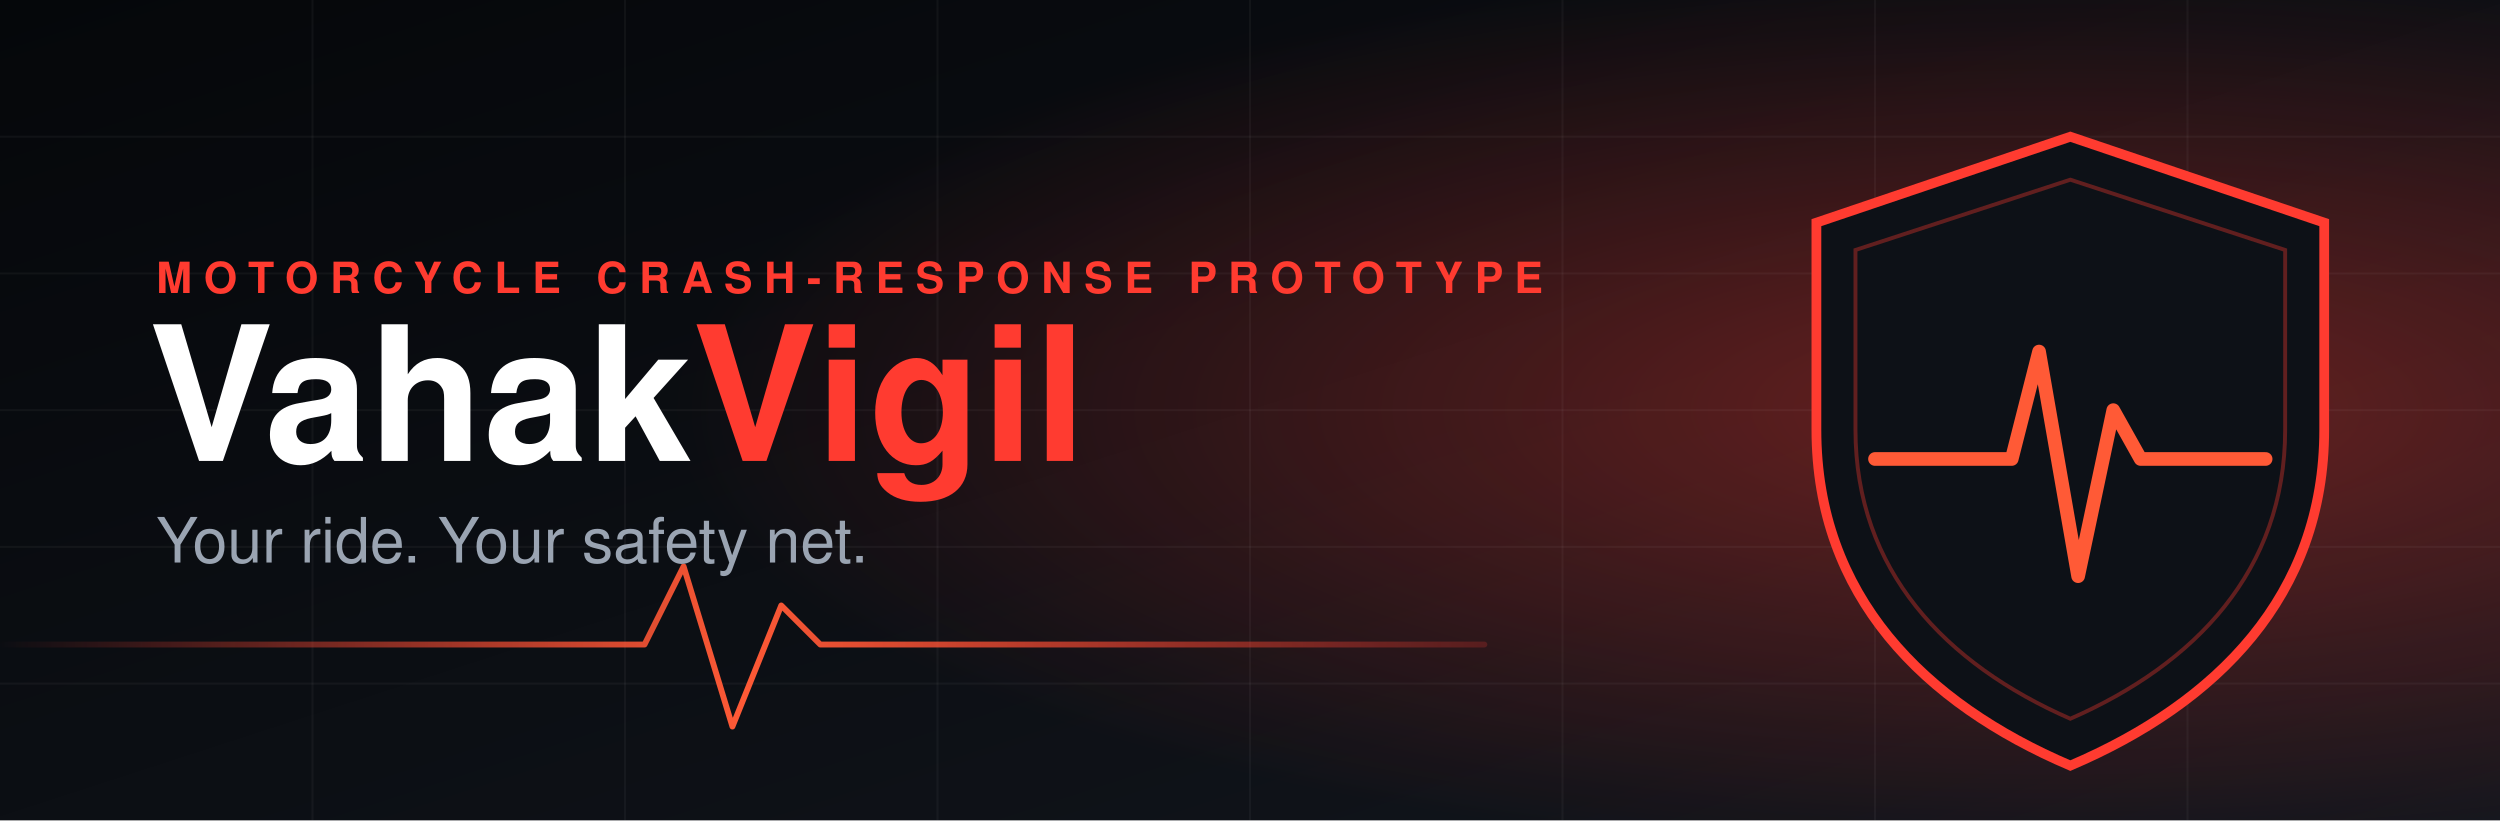
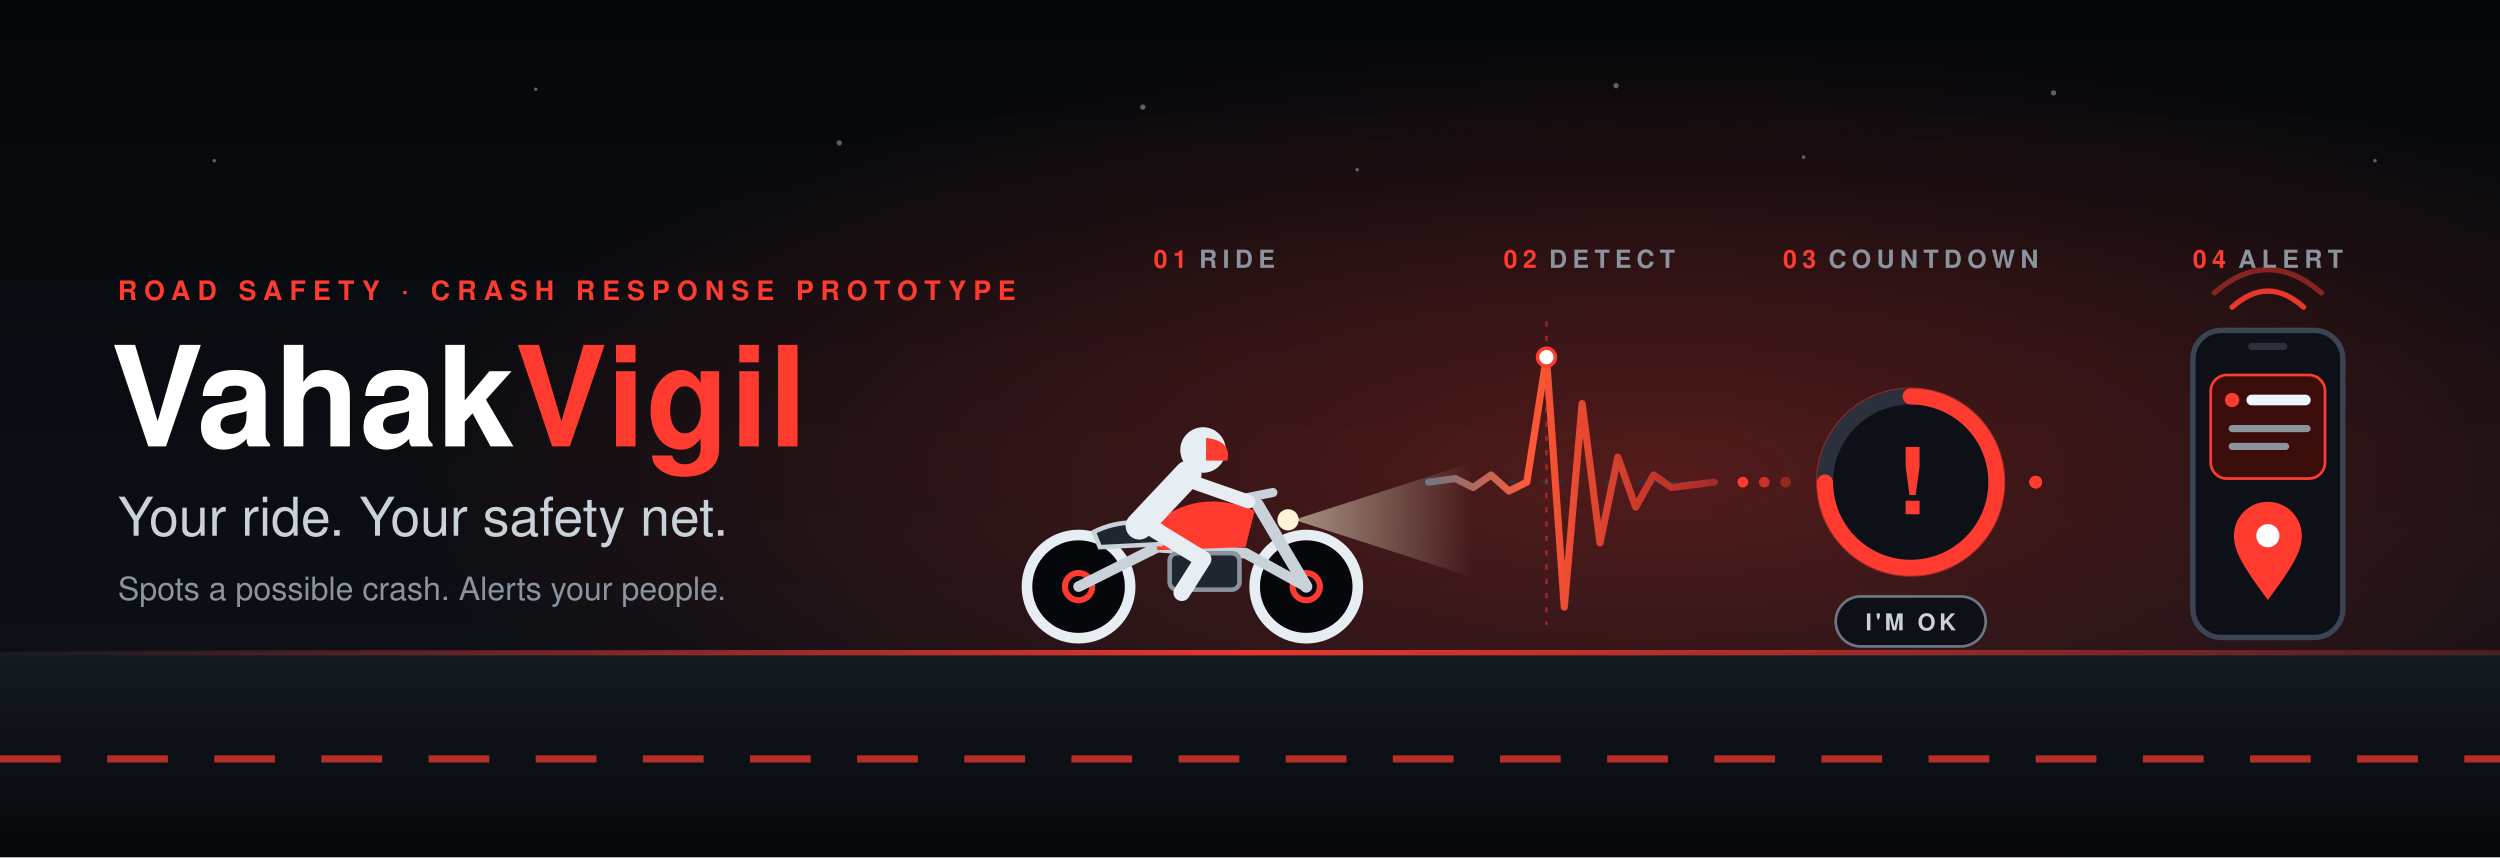
- <svg xmlns="http://www.w3.org/2000/svg" viewBox="0 0 1280 420" width="1280" height="420" role="img" aria-labelledby="t d">
+ <svg xmlns="http://www.w3.org/2000/svg" viewBox="0 0 1400 480" width="1400" height="480" role="img" aria-labelledby="t d">
  <defs>
-     <linearGradient id="bg" x1="0" y1="0" x2="1" y2="1">
+     <linearGradient id="bg" x1="0" y1="0" x2="0" y2="1">
      <stop offset="0" stop-color="#05070A" />
-       <stop offset="1" stop-color="#12161D" />
+       <stop offset="1" stop-color="#0E1218" />
    </linearGradient>
-     <radialGradient id="glow" cx="0.82" cy="0.5" r="0.55">
-       <stop offset="0" stop-color="#FF3B30" stop-opacity="0.38" />
+     <radialGradient id="glow" cx="0.66" cy="0.55" r="0.5">
+       <stop offset="0" stop-color="#FF3B30" stop-opacity="0.30" />
      <stop offset="1" stop-color="#FF3B30" stop-opacity="0" />
    </radialGradient>
-     <linearGradient id="pulse" x1="0" y1="0" x2="1" y2="0">
+     <linearGradient id="beam" x1="0" y1="0" x2="1" y2="0">
+       <stop offset="0" stop-color="#FFF4D6" stop-opacity="0.55" />
+       <stop offset="1" stop-color="#FFF4D6" stop-opacity="0" />
+     </linearGradient>
+     <linearGradient id="wave" x1="0" y1="0" x2="1" y2="0">
+       <stop offset="0" stop-color="#6E7681" />
+       <stop offset="0.35" stop-color="#FF5A36" />
+       <stop offset="1" stop-color="#FF3B30" stop-opacity="0.5" />
+     </linearGradient>
+     <linearGradient id="road" x1="0" y1="0" x2="0" y2="1">
+       <stop offset="0" stop-color="#151A22" />
+       <stop offset="1" stop-color="#05070A" />
+     </linearGradient>
+     <linearGradient id="edge" x1="0" y1="0" x2="1" y2="0">
      <stop offset="0" stop-color="#FF3B30" stop-opacity="0" />
-       <stop offset="0.5" stop-color="#FF5A36" />
+       <stop offset="0.5" stop-color="#FF3B30" stop-opacity="0.9" />
      <stop offset="1" stop-color="#FF3B30" stop-opacity="0.2" />
    </linearGradient>
  </defs>
-   <rect width="1280" height="420" fill="url(#bg)" />
-   <rect width="1280" height="420" fill="url(#glow)" />
-   <g stroke="#FFFFFF" stroke-opacity="0.04">
-     <path d="M0 70H1280M0 140H1280M0 210H1280M0 280H1280M0 350H1280" />
-     <path d="M160 0V420M320 0V420M480 0V420M640 0V420M800 0V420M960 0V420M1120 0V420" />
+   <rect width="1400" height="480" fill="url(#bg)" />
+   <rect width="1400" height="480" fill="url(#glow)" />
+   <g fill="#FFFFFF" opacity="0.35">
+     <circle cx="640" cy="60" r="1.5" />
+     <circle cx="760" cy="95" r="1" />
+     <circle cx="905" cy="48" r="1.5" />
+     <circle cx="1010" cy="88" r="1" />
+     <circle cx="1150" cy="52" r="1.5" />
+     <circle cx="1330" cy="90" r="1" />
+     <circle cx="300" cy="50" r="1" />
+     <circle cx="470" cy="80" r="1.5" />
+     <circle cx="120" cy="90" r="1" />
  </g>
-   <g transform="translate(930 70)">
-     <path d="M130 0 L260 44 V150 C260 235 205 290 130 322 C55 290 0 235 0 150 V44 Z" fill="#0D1117" stroke="#FF3B30" stroke-width="5" />
-     <path d="M130 22 L240 58 V150 C240 222 194 270 130 298 C66 270 20 222 20 150 V58 Z" fill="none" stroke="#FF3B30" stroke-opacity="0.35" stroke-width="2" />
-     <polyline points="30,165 80,165 100,165 114,110 134,225 152,140 166,165 230,165" fill="none" stroke="#FF5A36" stroke-width="7" stroke-linecap="round" stroke-linejoin="round" />
+   <rect x="0" y="365" width="1400" height="115" fill="url(#road)" />
+   <rect x="0" y="364" width="1400" height="3" fill="url(#edge)" />
+   <line x1="0" y1="425" x2="1400" y2="425" stroke="#FF3B30" stroke-opacity="0.7" stroke-width="4" stroke-dasharray="34 26">
+     <animate attributeName="stroke-dashoffset" from="0" to="-60" dur="1.2s" repeatCount="indefinite" />
+   </line>
+   <g font-family="'Segoe UI', -apple-system, Helvetica, Arial, sans-serif">
+     <text x="66" y="168" font-size="15" font-weight="700" letter-spacing="4" fill="#FF3B30">ROAD SAFETY  ·  CRASH RESPONSE PROTOTYPE</text>
+     <text x="62" y="250" font-size="78" font-weight="800" fill="#FFFFFF">Vahak<tspan fill="#FF3B30">Vigil</tspan>
+     </text>
+     <text x="66" y="300" font-size="30" font-weight="500" fill="#C9D1D9">Your ride. Your safety net.</text>
+     <text x="66" y="336" font-size="18" fill="#8B949E">Spots a possible crash. Alerts your people.</text>
  </g>
-   <path d="M0 330 H300 L330 330 L350 290 L375 372 L400 310 L420 330 H760" fill="none" stroke="url(#pulse)" stroke-width="3" stroke-linecap="round" stroke-linejoin="round" />
-   <text x="80" y="150" font-family="'Segoe UI', Helvetica, Arial, sans-serif" font-size="22" font-weight="600" letter-spacing="6" fill="#FF3B30">MOTORCYCLE CRASH-RESPONSE PROTOTYPE</text>
-   <text x="76" y="236" font-family="'Segoe UI', Helvetica, Arial, sans-serif" font-size="96" font-weight="800" fill="#FFFFFF">Vahak<tspan fill="#FF3B30">Vigil</tspan>
-   </text>
-   <text x="80" y="288" font-family="'Segoe UI', Helvetica, Arial, sans-serif" font-size="32" fill="#9AA4B2">Your ride. Your safety net.</text>
+   <g font-family="'Segoe UI', -apple-system, Helvetica, Arial, sans-serif" font-size="14" font-weight="700" letter-spacing="3" fill="#8B949E" text-anchor="middle">
+     <text x="680" y="150">
+       <tspan fill="#FF3B30">01</tspan> RIDE</text>
+     <text x="890" y="150">
+       <tspan fill="#FF3B30">02</tspan> DETECT</text>
+     <text x="1070" y="150">
+       <tspan fill="#FF3B30">03</tspan> COUNTDOWN</text>
+     <text x="1270" y="150">
+       <tspan fill="#FF3B30">04</tspan> ALERT</text>
+   </g>
+   <g transform="translate(570 235) scale(0.85)">
+     <polygon points="182,66 300,28 300,104" fill="url(#beam)" />
+     <circle cx="40" cy="110" r="34" fill="#05070A" stroke="#E6EDF3" stroke-width="7" />
+     <circle cx="190" cy="110" r="34" fill="#05070A" stroke="#E6EDF3" stroke-width="7" />
+     <circle cx="40" cy="110" r="9" fill="none" stroke="#FF3B30" stroke-width="4" />
+     <circle cx="190" cy="110" r="9" fill="none" stroke="#FF3B30" stroke-width="4" />
+     <g fill="none" stroke="#C9D1D9" stroke-linecap="round" stroke-linejoin="round">
+       <path d="M40 110 L92 84 L150 88 L190 110" stroke-width="7" />
+       <path d="M158 56 L190 110" stroke-width="8" />
+       <path d="M148 52 L168 48" stroke-width="6" />
+     </g>
+     <rect x="100" y="88" width="46" height="24" rx="5" fill="#1F2630" stroke="#8B949E" stroke-width="3" />
+     <path d="M88 70 Q118 44 156 60 L150 84 L92 86 Z" fill="#FF3B30" />
+     <path d="M50 74 Q70 64 94 70 L94 82 L54 84 Z" fill="#1F2630" stroke="#C9D1D9" stroke-width="3" />
+     <g fill="none" stroke="#E6EDF3" stroke-linecap="round" stroke-linejoin="round">
+       <path d="M86 70 L122 92 L108 114" stroke-width="11" />
+       <path d="M80 70 L112 36" stroke-width="18" />
+       <path d="M112 40 L152 54" stroke-width="9" />
+     </g>
+     <circle cx="122" cy="20" r="15" fill="#E6EDF3" />
+     <path d="M124 12 Q141 14 138 27 L124 27 Z" fill="#FF3B30" />
+     <circle cx="178" cy="66" r="7" fill="#FFF4D6" />
+   </g>
+   <g>
+     <line x1="800" y1="270" x2="960" y2="270" stroke="#2A313C" stroke-width="1.5" stroke-dasharray="4 5" />
+     <path d="M800 270 L815 268 L825 273 L835 266 L845 275 L855 270 L866 200 L876 340 L886 226 L896 304 L906 256 L916 284 L926 266 L936 273 L960 270" fill="none" stroke="url(#wave)" stroke-width="4" stroke-linecap="round" stroke-linejoin="round" />
+     <line x1="866" y1="180" x2="866" y2="350" stroke="#FF3B30" stroke-opacity="0.45" stroke-width="1.5" stroke-dasharray="3 5" />
+     <circle cx="866" cy="200" r="6" fill="#FF3B30">
+       <animate attributeName="r" values="6;13;6" dur="1.8s" repeatCount="indefinite" />
+       <animate attributeName="opacity" values="1;0.35;1" dur="1.8s" repeatCount="indefinite" />
+     </circle>
+     <circle cx="866" cy="200" r="4" fill="#FFFFFF" />
+   </g>
+   <g fill="#FF3B30">
+     <circle cx="976" cy="270" r="3" />
+     <circle cx="988" cy="270" r="3" opacity="0.7" />
+     <circle cx="1000" cy="270" r="3" opacity="0.4" />
+   </g>
+   <g>
+     <circle cx="1070" cy="270" r="52" fill="none" stroke="#FF3B30" stroke-width="2" opacity="0.5">
+       <animate attributeName="r" values="52;74" dur="2s" repeatCount="indefinite" />
+       <animate attributeName="opacity" values="0.6;0" dur="2s" repeatCount="indefinite" />
+     </circle>
+     <circle cx="1070" cy="270" r="48" fill="#0D1117" stroke="#2A313C" stroke-width="9" />
+     <circle cx="1070" cy="270" r="48" fill="none" stroke="#FF3B30" stroke-width="9" stroke-linecap="round" stroke-dasharray="226 302" transform="rotate(-90 1070 270)" />
+     <text x="1070" y="288" text-anchor="middle" font-family="'Segoe UI', -apple-system, Helvetica, Arial, sans-serif" font-size="52" font-weight="800" fill="#FF3B30">!</text>
+     <rect x="1028" y="334" width="84" height="28" rx="14" fill="#0D1117" stroke="#6E7681" stroke-width="1.5" />
+     <text x="1070" y="353" text-anchor="middle" font-family="'Segoe UI', -apple-system, Helvetica, Arial, sans-serif" font-size="13" font-weight="700" letter-spacing="2" fill="#C9D1D9">I'M OK</text>
+   </g>
+   <g fill="#FF3B30">
+     <circle cx="1140" cy="270" r="3.5">
+       <animate attributeName="cx" values="1128;1214" dur="1.6s" repeatCount="indefinite" />
+       <animate attributeName="opacity" values="0;1;0" dur="1.6s" repeatCount="indefinite" />
+     </circle>
+     <circle cx="1140" cy="270" r="3.5">
+       <animate attributeName="cx" values="1128;1214" dur="1.6s" begin="0.53s" repeatCount="indefinite" />
+       <animate attributeName="opacity" values="0;1;0" dur="1.6s" begin="0.53s" repeatCount="indefinite" />
+     </circle>
+     <circle cx="1140" cy="270" r="3.5">
+       <animate attributeName="cx" values="1128;1214" dur="1.6s" begin="1.06s" repeatCount="indefinite" />
+       <animate attributeName="opacity" values="0;1;0" dur="1.6s" begin="1.06s" repeatCount="indefinite" />
+     </circle>
+   </g>
+   <g>
+     <g fill="none" stroke="#FF3B30" stroke-linecap="round" stroke-width="3">
+       <path d="M1250 172 Q1270 154 1290 172" opacity="0.9" />
+       <path d="M1240 164 Q1270 138 1300 164" opacity="0.45" />
+     </g>
+     <rect x="1228" y="185" width="84" height="172" rx="16" fill="#0D1117" stroke="#3B4452" stroke-width="3" />
+     <rect x="1259" y="192" width="22" height="4" rx="2" fill="#2A313C" />
+     <rect x="1238" y="210" width="64" height="58" rx="9" fill="#3A0D0A" stroke="#FF3B30" stroke-width="1.5" />
+     <circle cx="1250" cy="224" r="4" fill="#FF3B30" />
+     <rect x="1258" y="221" width="36" height="6" rx="3" fill="#F0F6FC" />
+     <rect x="1248" y="238" width="46" height="4" rx="2" fill="#8B949E" />
+     <rect x="1248" y="248" width="34" height="4" rx="2" fill="#8B949E" />
+     <path d="M1270 336 C1255 316 1251 308 1251 300 A19 19 0 1 1 1289 300 C1289 308 1285 316 1270 336 Z" fill="#FF3B30" />
+     <circle cx="1270" cy="300" r="6.5" fill="#FFFFFF" />
+   </g>
</svg>
